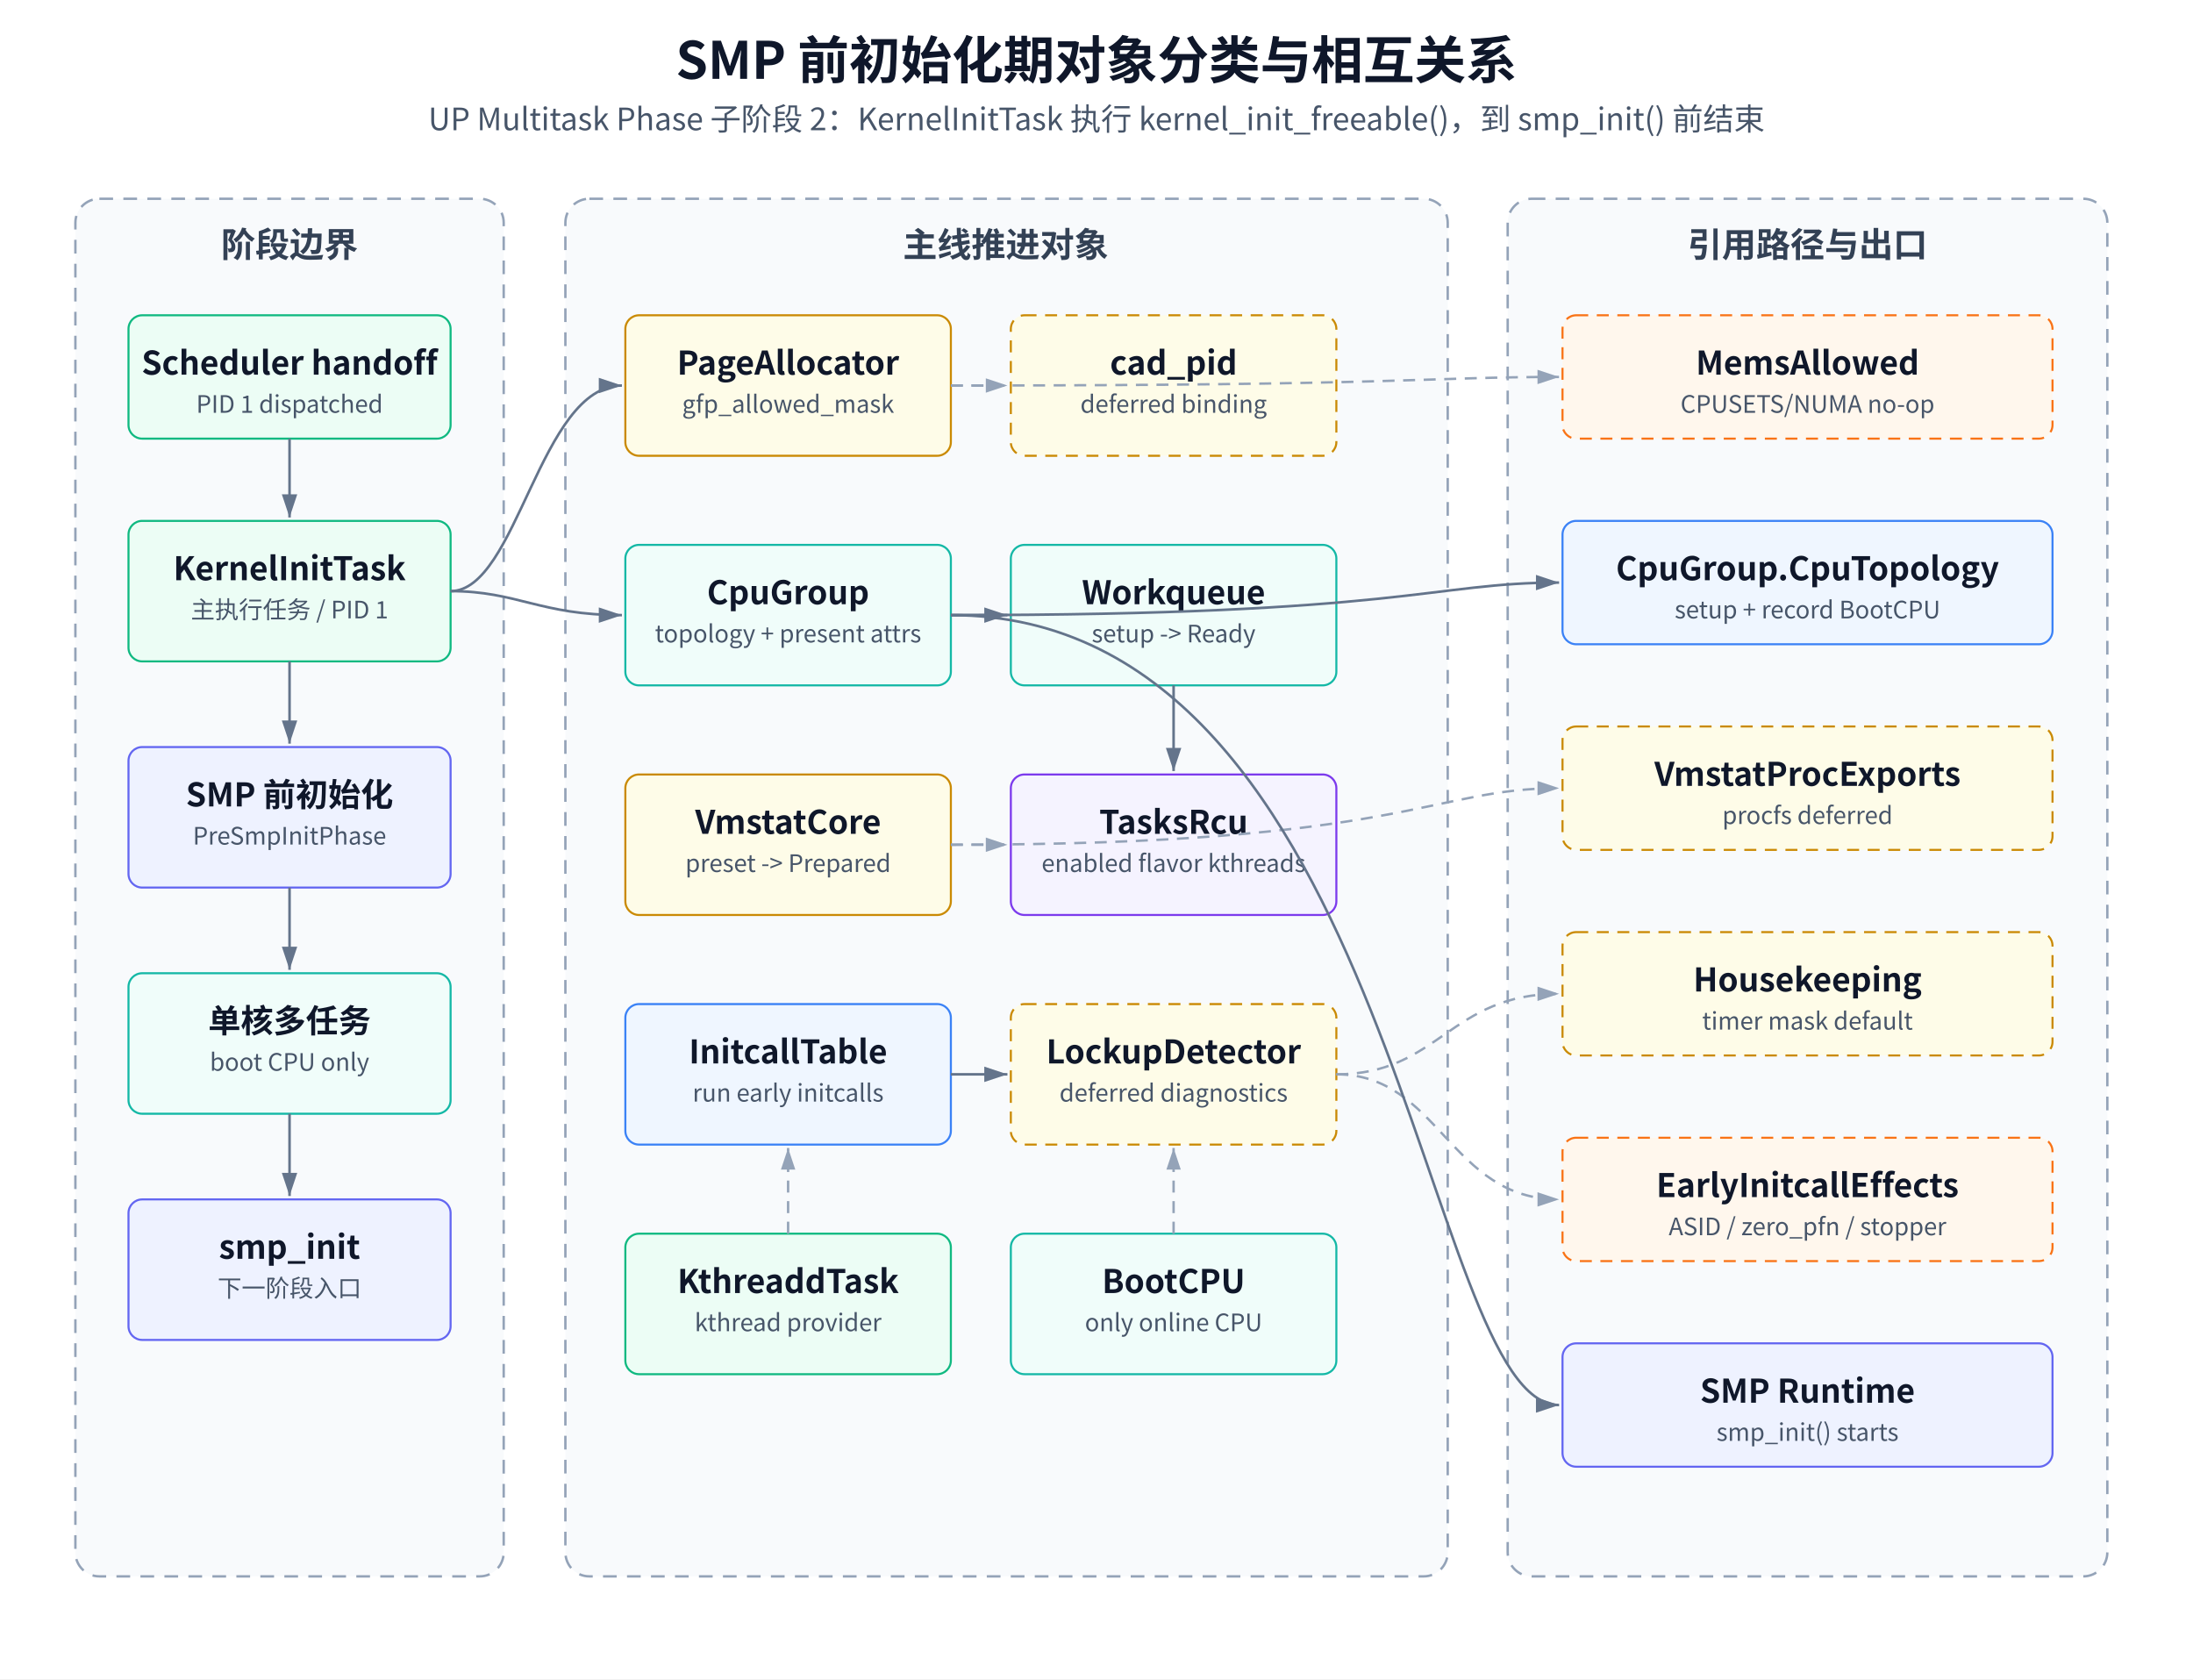
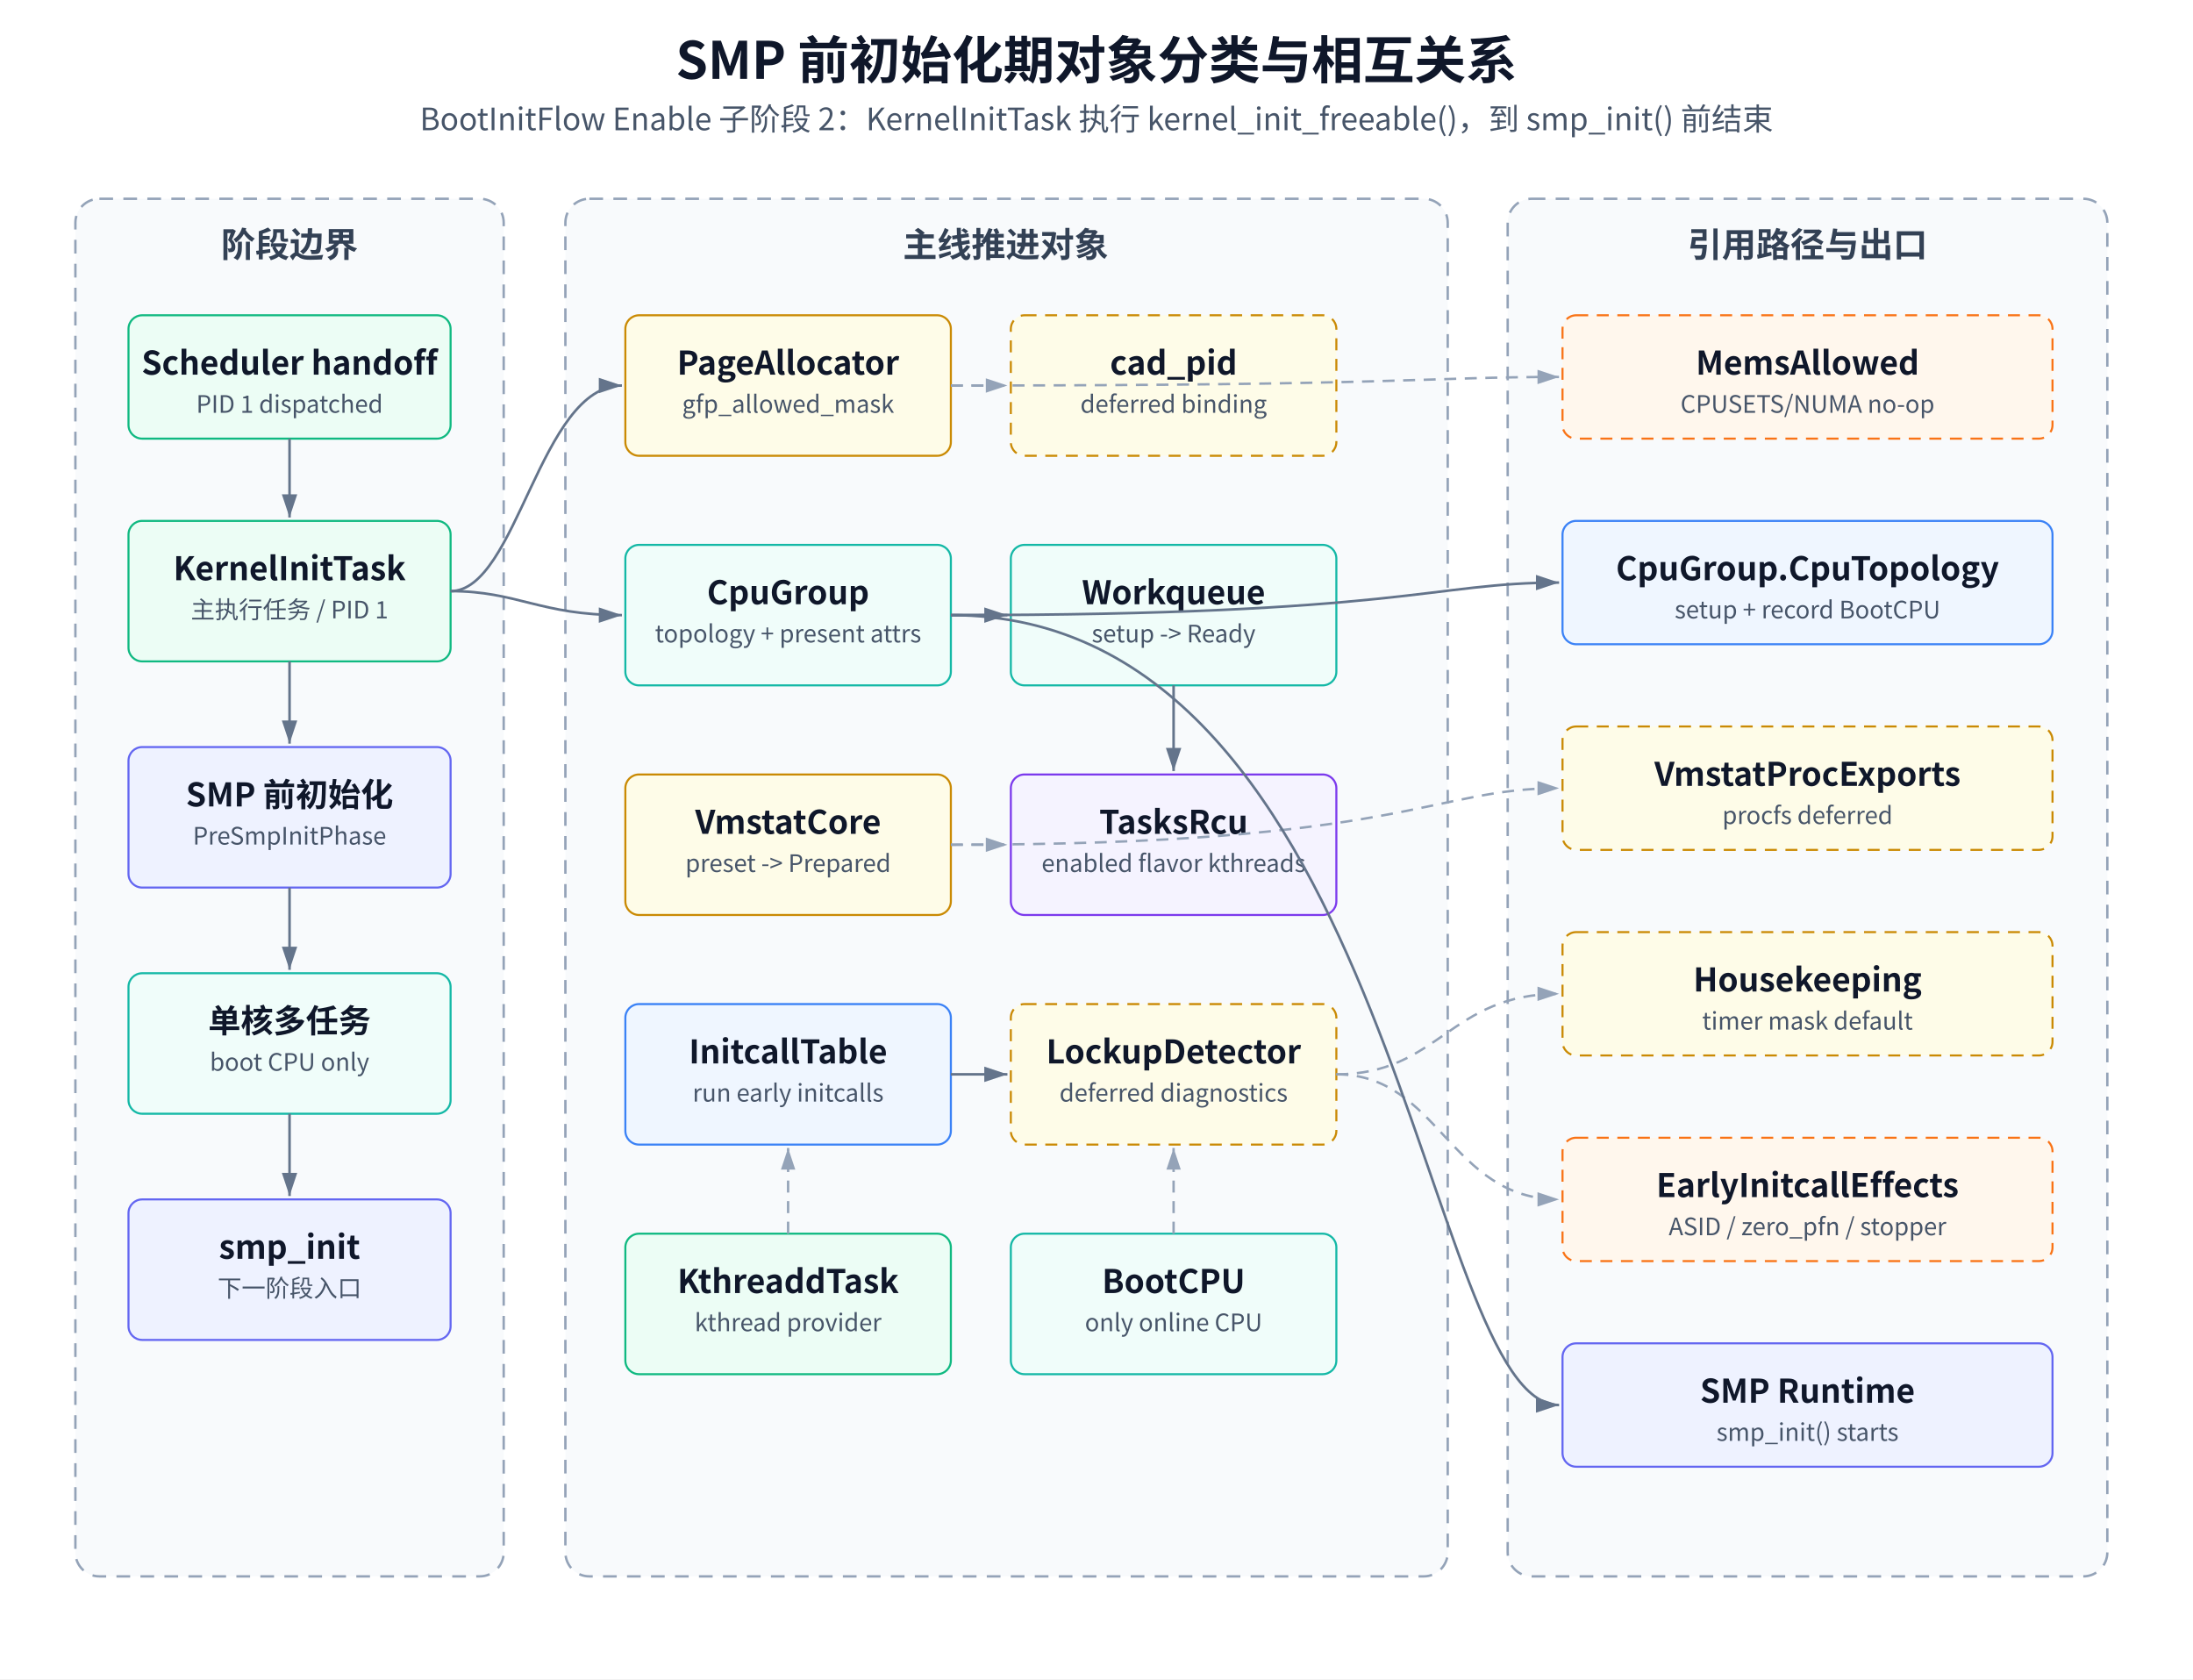
<svg xmlns="http://www.w3.org/2000/svg" width="1280" height="980" viewBox="0 0 1280 980" role="img" aria-labelledby="title desc">
  <defs>
    <style>
      text { font-family: "Microsoft YaHei", "Noto Sans CJK SC", "Source Han Sans SC", Arial, sans-serif; fill: #0f172a; }
      .title { font-size: 30px; font-weight: 600; }
      .subtitle { font-size: 18px; fill: #475569; }
      .group { fill: #f8fafc; stroke: #94a3b8; stroke-width: 1.4; stroke-dasharray: 8 6; }
      .box { fill: #ffffff; stroke: #334155; stroke-width: 1.2; }
      .phase { fill: #eef2ff; stroke: #6366f1; }
      .ready { fill: #ecfdf5; stroke: #10b981; }
      .flow { fill: #ecfdf5; stroke: #10b981; }
      .mm { fill: #fefce8; stroke: #ca8a04; }
      .sched { fill: #f0fdfa; stroke: #14b8a6; }
      .sync { fill: #f5f3ff; stroke: #7c3aed; }
      .support { fill: #eff6ff; stroke: #3b82f6; }
      .deferred { fill: #fefce8; stroke: #ca8a04; stroke-dasharray: 7 5; }
      .trimmed { fill: #fff7ed; stroke: #f97316; stroke-dasharray: 7 5; }
      .label { font-size: 19px; font-weight: 600; dominant-baseline: middle; }
      .small { font-size: 14px; fill: #475569; dominant-baseline: middle; }
      .group-title { font-size: 20px; font-weight: 600; fill: #334155; }
      .edge { stroke: #64748b; stroke-width: 1.5; fill: none; marker-end: url(#arrow); }
      .edge-dash { stroke: #94a3b8; stroke-width: 1.4; fill: none; stroke-dasharray: 7 5; marker-end: url(#arrow2); }
    </style>
    <marker id="arrow" markerWidth="10" markerHeight="10" refX="9" refY="3" orient="auto" markerUnits="strokeWidth">
      <path d="M0,0 L0,6 L9,3 z" fill="#64748b" />
    </marker>
    <marker id="arrow2" markerWidth="10" markerHeight="10" refX="9" refY="3" orient="auto" markerUnits="strokeWidth">
      <path d="M0,0 L0,6 L9,3 z" fill="#94a3b8" />
    </marker>
  </defs>
  <rect x="0" y="0" width="1280" height="980" fill="#ffffff" />
  <text x="640" y="46" text-anchor="middle" class="title">SMP 前初始化期对象分类与相互关系</text>
-   <text x="640" y="76" text-anchor="middle" class="subtitle">UP Multitask Phase 子阶段 2：KernelInitTask 执行 kernel_init_freeable()，到 smp_init() 前结束</text>
+   <text x="640" y="76" text-anchor="middle" class="subtitle">BootInitFlow Enable 子阶段 2：KernelInitTask 执行 kernel_init_freeable()，到 smp_init() 前结束</text>
  <rect x="44" y="116" width="250" height="804" rx="14" class="group" />
  <text x="169" y="150" text-anchor="middle" class="group-title">阶段边界</text>
  <rect x="75" y="184" width="188" height="72" rx="8" class="box ready" />
  <text x="169" y="212" text-anchor="middle" class="label">Scheduler handoff</text>
  <text x="169" y="236" text-anchor="middle" class="small">PID 1 dispatched</text>
  <rect x="75" y="304" width="188" height="82" rx="8" class="box flow" />
  <text x="169" y="332" text-anchor="middle" class="label">KernelInitTask</text>
  <text x="169" y="356" text-anchor="middle" class="small">主执行任务 / PID 1</text>
  <rect x="75" y="436" width="188" height="82" rx="8" class="box phase" />
  <text x="169" y="464" text-anchor="middle" class="label">SMP 前初始化</text>
  <text x="169" y="488" text-anchor="middle" class="small">PreSmpInitPhase</text>
  <rect x="75" y="568" width="188" height="82" rx="8" class="box sched" />
  <text x="169" y="596" text-anchor="middle" class="label">单核多任务</text>
  <text x="169" y="620" text-anchor="middle" class="small">boot CPU only</text>
  <rect x="75" y="700" width="188" height="82" rx="8" class="box phase" />
  <text x="169" y="728" text-anchor="middle" class="label">smp_init</text>
  <text x="169" y="752" text-anchor="middle" class="small">下一阶段入口</text>
  <path d="M169 256 L169 302" class="edge" />
  <path d="M169 386 L169 434" class="edge" />
  <path d="M169 518 L169 566" class="edge" />
  <path d="M169 650 L169 698" class="edge" />
  <rect x="330" y="116" width="515" height="804" rx="14" class="group" />
  <text x="587" y="150" text-anchor="middle" class="group-title">主线推进对象</text>
  <rect x="365" y="184" width="190" height="82" rx="8" class="box mm" />
  <text x="460" y="212" text-anchor="middle" class="label">PageAllocator</text>
  <text x="460" y="236" text-anchor="middle" class="small">gfp_allowed_mask</text>
  <rect x="590" y="184" width="190" height="82" rx="8" class="box deferred" />
  <text x="685" y="212" text-anchor="middle" class="label">cad_pid</text>
  <text x="685" y="236" text-anchor="middle" class="small">deferred binding</text>
  <rect x="365" y="318" width="190" height="82" rx="8" class="box sched" />
  <text x="460" y="346" text-anchor="middle" class="label">CpuGroup</text>
  <text x="460" y="370" text-anchor="middle" class="small">topology + present attrs</text>
  <rect x="590" y="318" width="190" height="82" rx="8" class="box sched" />
  <text x="685" y="346" text-anchor="middle" class="label">Workqueue</text>
  <text x="685" y="370" text-anchor="middle" class="small">setup -&gt; Ready</text>
  <rect x="365" y="452" width="190" height="82" rx="8" class="box mm" />
  <text x="460" y="480" text-anchor="middle" class="label">VmstatCore</text>
  <text x="460" y="504" text-anchor="middle" class="small">preset -&gt; Prepared</text>
  <rect x="590" y="452" width="190" height="82" rx="8" class="box sync" />
  <text x="685" y="480" text-anchor="middle" class="label">TasksRcu</text>
  <text x="685" y="504" text-anchor="middle" class="small">enabled flavor kthreads</text>
  <rect x="365" y="586" width="190" height="82" rx="8" class="box support" />
  <text x="460" y="614" text-anchor="middle" class="label">InitcallTable</text>
  <text x="460" y="638" text-anchor="middle" class="small">run early initcalls</text>
  <rect x="590" y="586" width="190" height="82" rx="8" class="box deferred" />
  <text x="685" y="614" text-anchor="middle" class="label">LockupDetector</text>
  <text x="685" y="638" text-anchor="middle" class="small">deferred diagnostics</text>
  <rect x="365" y="720" width="190" height="82" rx="8" class="box flow" />
  <text x="460" y="748" text-anchor="middle" class="label">KthreaddTask</text>
  <text x="460" y="772" text-anchor="middle" class="small">kthread provider</text>
  <rect x="590" y="720" width="190" height="82" rx="8" class="box sched" />
  <text x="685" y="748" text-anchor="middle" class="label">BootCPU</text>
  <text x="685" y="772" text-anchor="middle" class="small">only online CPU</text>
  <path d="M263 345 C302 345, 315 225, 363 225" class="edge" />
  <path d="M555 225 L588 225" class="edge-dash" />
  <path d="M263 345 C302 345, 315 359, 363 359" class="edge" />
  <path d="M555 359 L588 359" class="edge" />
  <path d="M685 400 L685 450" class="edge" />
  <path d="M555 493 L588 493" class="edge-dash" />
  <path d="M555 627 L588 627" class="edge" />
  <path d="M460 720 L460 670" class="edge-dash" />
  <path d="M685 720 L685 670" class="edge-dash" />
  <rect x="880" y="116" width="350" height="804" rx="14" class="group" />
  <text x="1055" y="150" text-anchor="middle" class="group-title">引用路径与出口</text>
  <rect x="912" y="184" width="286" height="72" rx="8" class="box trimmed" />
  <text x="1055" y="212" text-anchor="middle" class="label">MemsAllowed</text>
  <text x="1055" y="236" text-anchor="middle" class="small">CPUSETS/NUMA no-op</text>
  <rect x="912" y="304" width="286" height="72" rx="8" class="box support" />
  <text x="1055" y="332" text-anchor="middle" class="label">CpuGroup.CpuTopology</text>
  <text x="1055" y="356" text-anchor="middle" class="small">setup + record BootCPU</text>
  <rect x="912" y="424" width="286" height="72" rx="8" class="box deferred" />
  <text x="1055" y="452" text-anchor="middle" class="label">VmstatProcExports</text>
  <text x="1055" y="476" text-anchor="middle" class="small">procfs deferred</text>
  <rect x="912" y="544" width="286" height="72" rx="8" class="box deferred" />
  <text x="1055" y="572" text-anchor="middle" class="label">Housekeeping</text>
  <text x="1055" y="596" text-anchor="middle" class="small">timer mask default</text>
  <rect x="912" y="664" width="286" height="72" rx="8" class="box trimmed" />
  <text x="1055" y="692" text-anchor="middle" class="label">EarlyInitcallEffects</text>
  <text x="1055" y="716" text-anchor="middle" class="small">ASID / zero_pfn / stopper</text>
  <rect x="912" y="784" width="286" height="72" rx="8" class="box phase" />
  <text x="1055" y="812" text-anchor="middle" class="label">SMP Runtime</text>
  <text x="1055" y="836" text-anchor="middle" class="small">smp_init() starts</text>
  <path d="M555 225 C820 225, 832 220, 910 220" class="edge-dash" />
  <path d="M555 359 C820 359, 835 340, 910 340" class="edge" />
  <path d="M555 493 C820 493, 835 460, 910 460" class="edge-dash" />
  <path d="M780 627 C840 627, 846 580, 910 580" class="edge-dash" />
  <path d="M780 627 C840 627, 846 700, 910 700" class="edge-dash" />
  <path d="M555 359 C815 359, 830 820, 910 820" class="edge" />
</svg>
